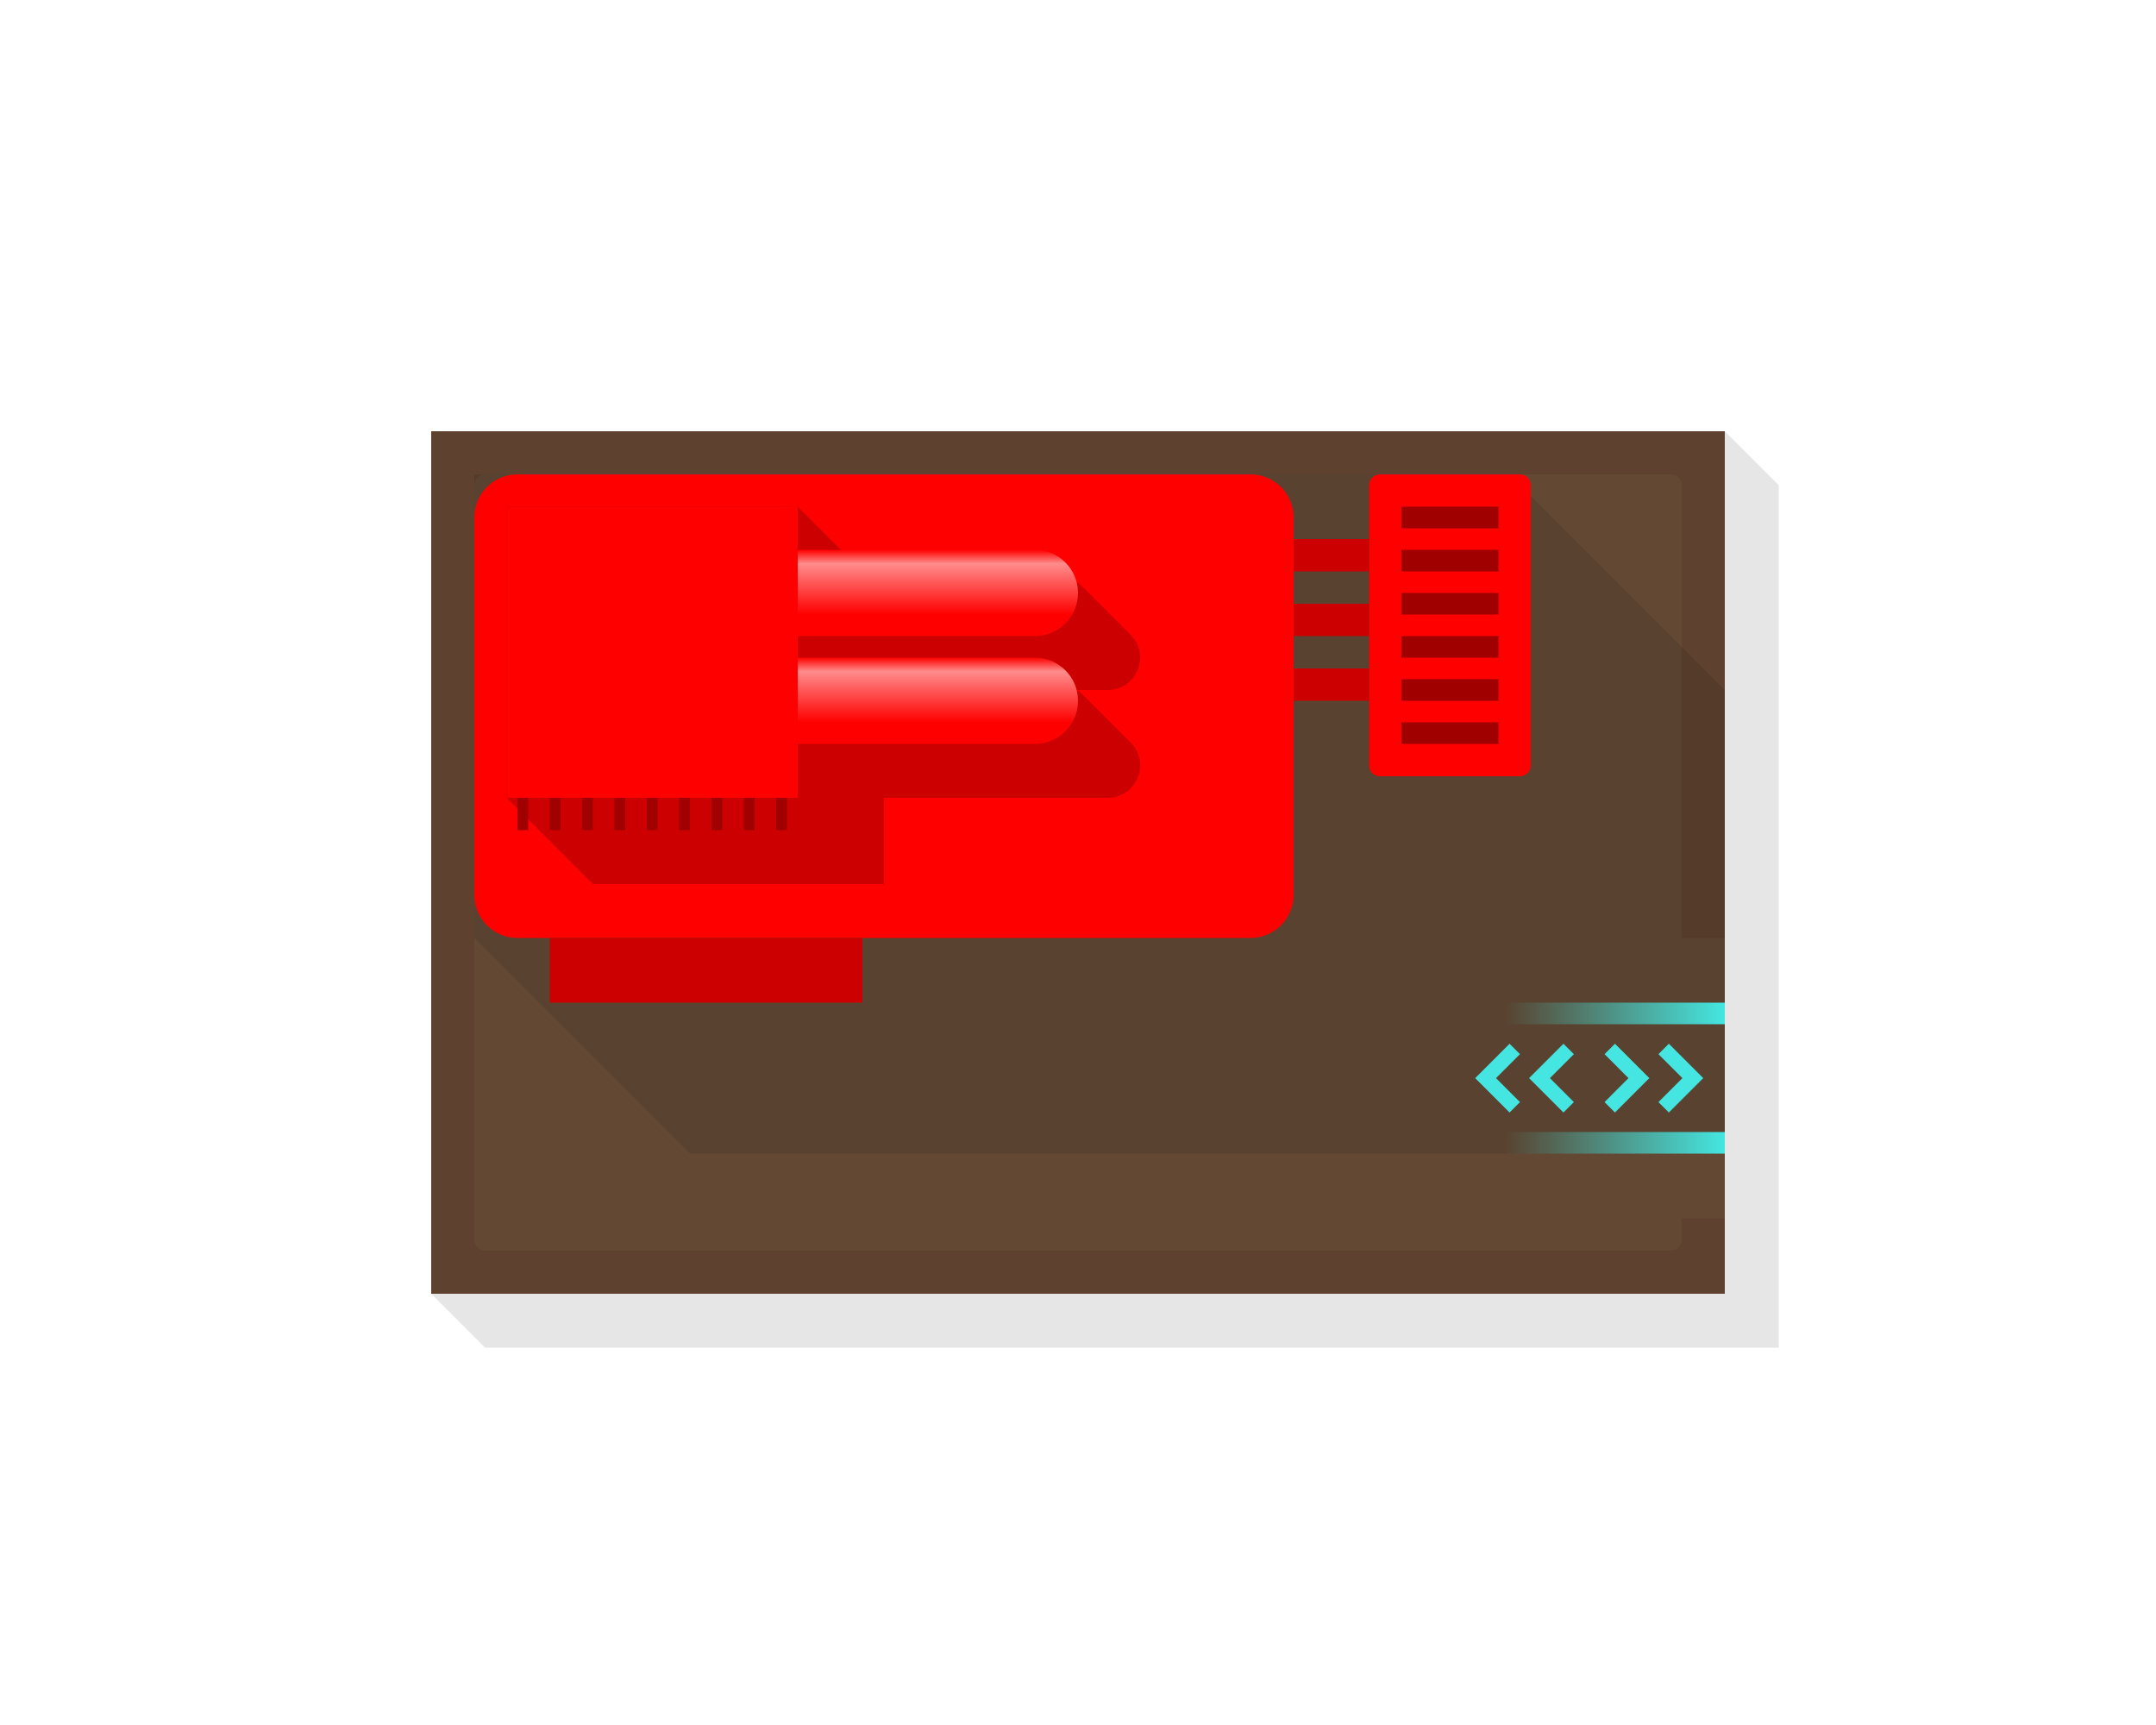
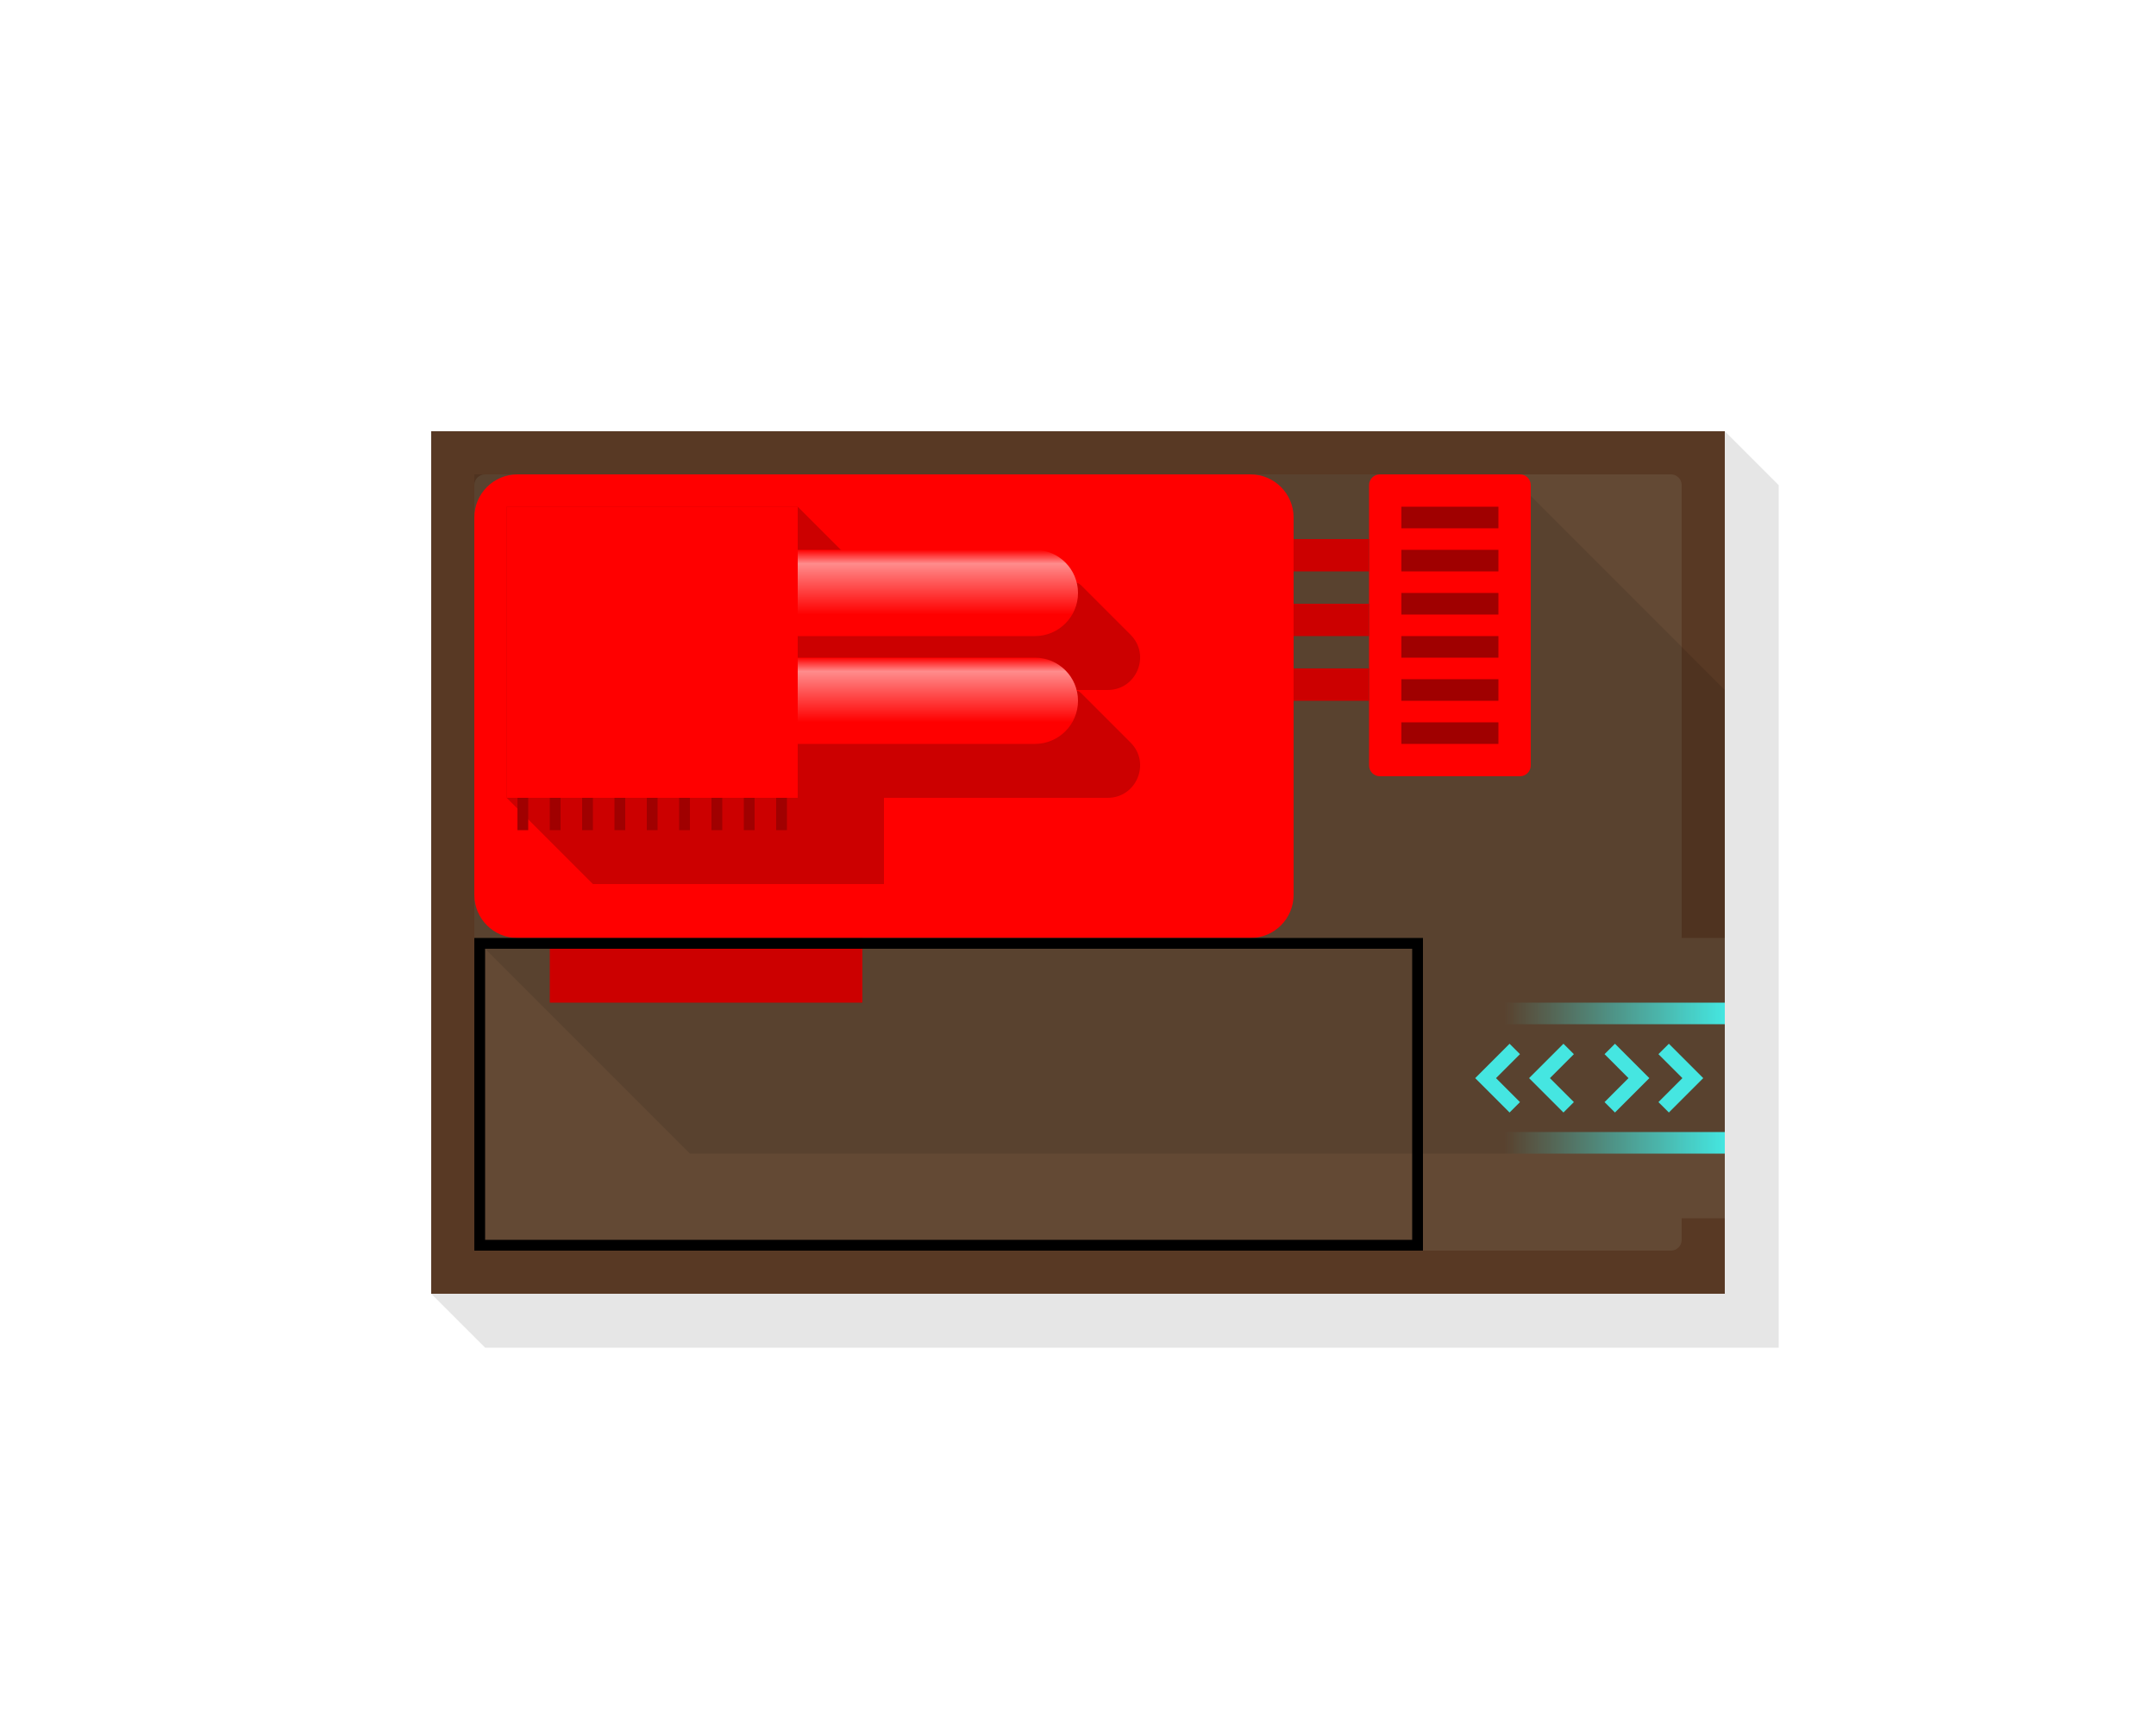
<svg xmlns="http://www.w3.org/2000/svg" width="200" height="160" viewBox="0 0 200 160" fill="none">
  <g id="Factory-Right">
    <rect id="PinPlacement" x="48.5" y="48.5" width="24" height="24" stroke="black" />
    <g id="Ground">
-       <rect id="Fill" x="40" y="40" width="120" height="80" fill="#5E422F" />
+       <rect id="Fill" x="40" y="40" width="120" height="80" fill="#583924" />
      <rect id="Entrance" x="153" y="87" width="7" height="26" fill="#634934" />
      <rect id="Parking" x="44" y="44" width="112" height="72" rx="1" fill="#634934" />
    </g>
    <g id="Entry">
      <rect id="Rectangle 9" x="160" y="107" width="36" height="2" transform="rotate(180 160 107)" fill="url(#paint0_linear_103_558)" />
      <rect id="Rectangle 10" x="160" y="95" width="36" height="2" transform="rotate(180 160 95)" fill="url(#paint1_linear_103_558)" />
      <path id="Subtract" d="M153.844 102.223L156.066 100L153.844 97.777L154.811 96.811L158 100L154.811 103.189L153.844 102.223Z" fill="#4CFFF9" />
      <path id="Subtract_2" d="M148.844 102.223L151.066 100L148.844 97.777L149.811 96.811L153 100L149.811 103.189L148.844 102.223Z" fill="#4CFFF9" />
      <path id="Subtract_3" d="M146 97.777L143.777 100L146 102.223L145.033 103.189L141.844 100L145.033 96.811L146 97.777Z" fill="#4CFFF9" />
      <path id="Subtract_4" d="M141 97.777L138.777 100L141 102.223L140.033 103.189L136.844 100L140.033 96.811L141 97.777Z" fill="#4CFFF9" />
    </g>
    <g id="Shadows">
      <path id="Shadow" d="M45 125H165V45L160 40V120H40L45 125Z" fill="black" fill-opacity="0.1" />
      <path id="Shadow_2" d="M160 64V107H64L44 87V44H140L160 64Z" fill="black" fill-opacity="0.1" />
    </g>
    <g id="Building">
      <rect id="RoofMain" x="44" y="44" width="76" height="43" rx="4" fill="#FF0000" />
      <path id="RoofShadow" d="M82 55V82H55L47 74V47H74L82 55Z" fill="#CC0000" />
      <rect id="RoofMain_2" x="47" y="47" width="27" height="27" fill="#FF0000" />
      <rect id="RoofShadow_2" x="51" y="87" width="29" height="6" fill="#CC0000" />
      <rect id="RoofMain_3" x="127" y="44" width="15" height="28" rx="1" fill="#FF0000" />
      <path id="RoofShadow_3" d="M100.293 64.293C100.105 64.105 99.851 64 99.586 64H74V74H102.757C105.43 74 106.769 70.769 104.879 68.879L100.293 64.293Z" fill="#CC0000" />
      <path id="RoofShadow_4" d="M100.293 54.293C100.105 54.105 99.851 54 99.586 54H74V64H102.757C105.43 64 106.769 60.769 104.879 58.879L100.293 54.293Z" fill="#CC0000" />
      <path id="RoofMain_4" d="M100 55C100 52.791 98.209 51 96 51H74V59H96C98.209 59 100 57.209 100 55Z" fill="#FF0000" />
      <path id="RoofMain_5" d="M100 65C100 62.791 98.209 61 96 61H74V69H96C98.209 69 100 67.209 100 65Z" fill="#FF0000" />
      <path id="Gradient" d="M100 65C100 62.791 98.209 61 96 61H74V69H96C98.209 69 100 67.209 100 65Z" fill="url(#paint2_linear_103_558)" />
      <path id="Gradient_2" d="M100 55C100 52.791 98.209 51 96 51H74V59H96C98.209 59 100 57.209 100 55Z" fill="url(#paint3_linear_103_558)" />
      <rect id="RoofShadow_5" x="120" y="50" width="7" height="3" fill="#CC0000" />
      <rect id="RoofShadow_6" x="120" y="56" width="7" height="3" fill="#CC0000" />
      <rect id="RoofShadow_7" x="120" y="62" width="7" height="3" fill="#CC0000" />
      <g id="RoofDarkest">
        <path d="M49 77H48V74H49V77Z" fill="#A00000" />
        <path d="M52 77H51V74H52V77Z" fill="#A00000" />
        <path d="M55 77H54V74H55V77Z" fill="#A00000" />
        <path d="M58 77H57V74H58V77Z" fill="#A00000" />
        <path d="M61 77H60V74H61V77Z" fill="#A00000" />
        <path d="M64 77H63V74H64V77Z" fill="#A00000" />
        <path d="M67 77H66V74H67V77Z" fill="#A00000" />
        <path d="M70 77H69V74H70V77Z" fill="#A00000" />
        <path d="M73 77H72V74H73V77Z" fill="#A00000" />
      </g>
    </g>
+     <rect id="CarsParking" x="44.5" y="87.5" width="87" height="28" stroke="black" />
    <g id="Pins">
      <rect id="Pin_1" x="130" y="67" width="9" height="2" fill="#A00000" />
      <rect id="Pin_2" x="130" y="63" width="9" height="2" fill="#A00000" />
      <rect id="Pin_3" x="130" y="59" width="9" height="2" fill="#A00000" />
      <rect id="Pin_4" x="130" y="55" width="9" height="2" fill="#A00000" />
      <rect id="Pin_5" x="130" y="51" width="9" height="2" fill="#A00000" />
      <rect id="Pin_6" x="130" y="47" width="9" height="2" fill="#A00000" />
    </g>
  </g>
  <defs>
    <linearGradient id="paint0_linear_103_558" x1="160" y1="108" x2="196" y2="108" gradientUnits="userSpaceOnUse">
      <stop stop-color="#4CFFF9" />
      <stop offset="0.567" stop-color="#4CFFF9" stop-opacity="0" />
    </linearGradient>
    <linearGradient id="paint1_linear_103_558" x1="160" y1="96" x2="196" y2="96" gradientUnits="userSpaceOnUse">
      <stop stop-color="#4CFFF9" />
      <stop offset="0.567" stop-color="#4CFFF9" stop-opacity="0" />
    </linearGradient>
    <linearGradient id="paint2_linear_103_558" x1="87" y1="61" x2="87" y2="69" gradientUnits="userSpaceOnUse">
      <stop stop-color="white" stop-opacity="0" />
      <stop offset="0.159" stop-color="white" stop-opacity="0.55" />
      <stop offset="0.75" stop-color="white" stop-opacity="0" />
    </linearGradient>
    <linearGradient id="paint3_linear_103_558" x1="87" y1="51" x2="87" y2="59" gradientUnits="userSpaceOnUse">
      <stop stop-color="white" stop-opacity="0" />
      <stop offset="0.159" stop-color="white" stop-opacity="0.55" />
      <stop offset="0.75" stop-color="white" stop-opacity="0" />
    </linearGradient>
  </defs>
</svg>
